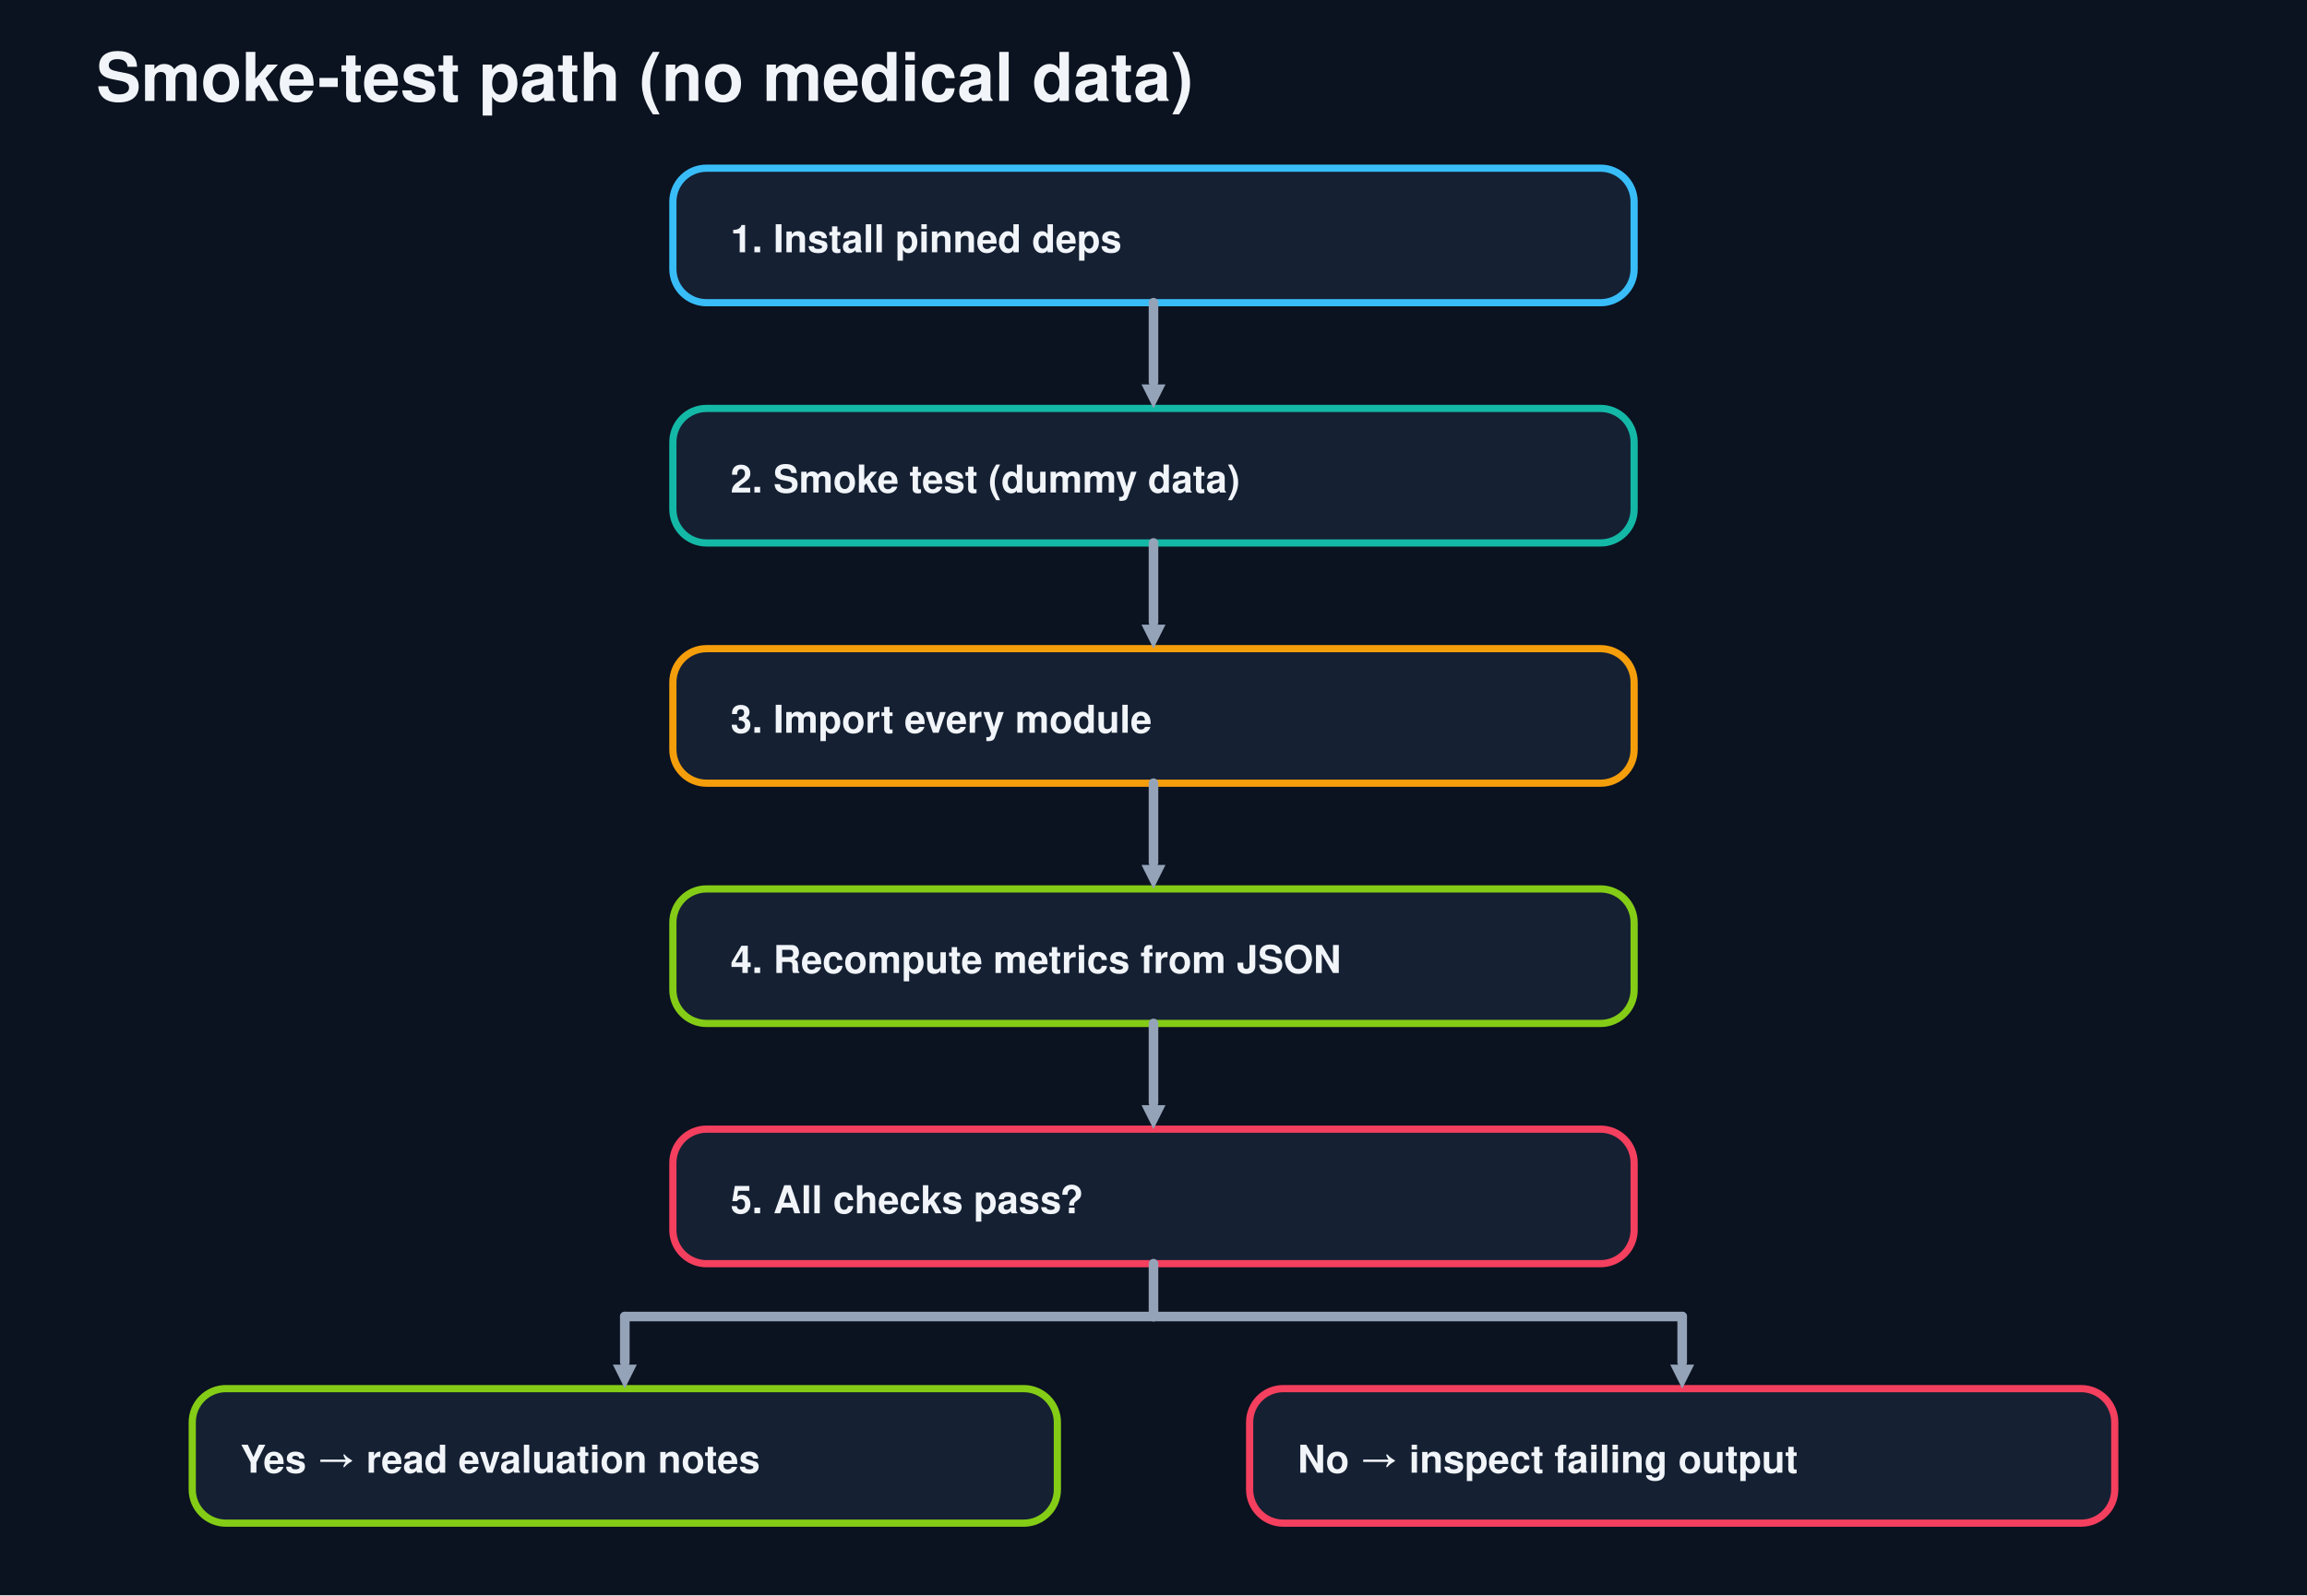
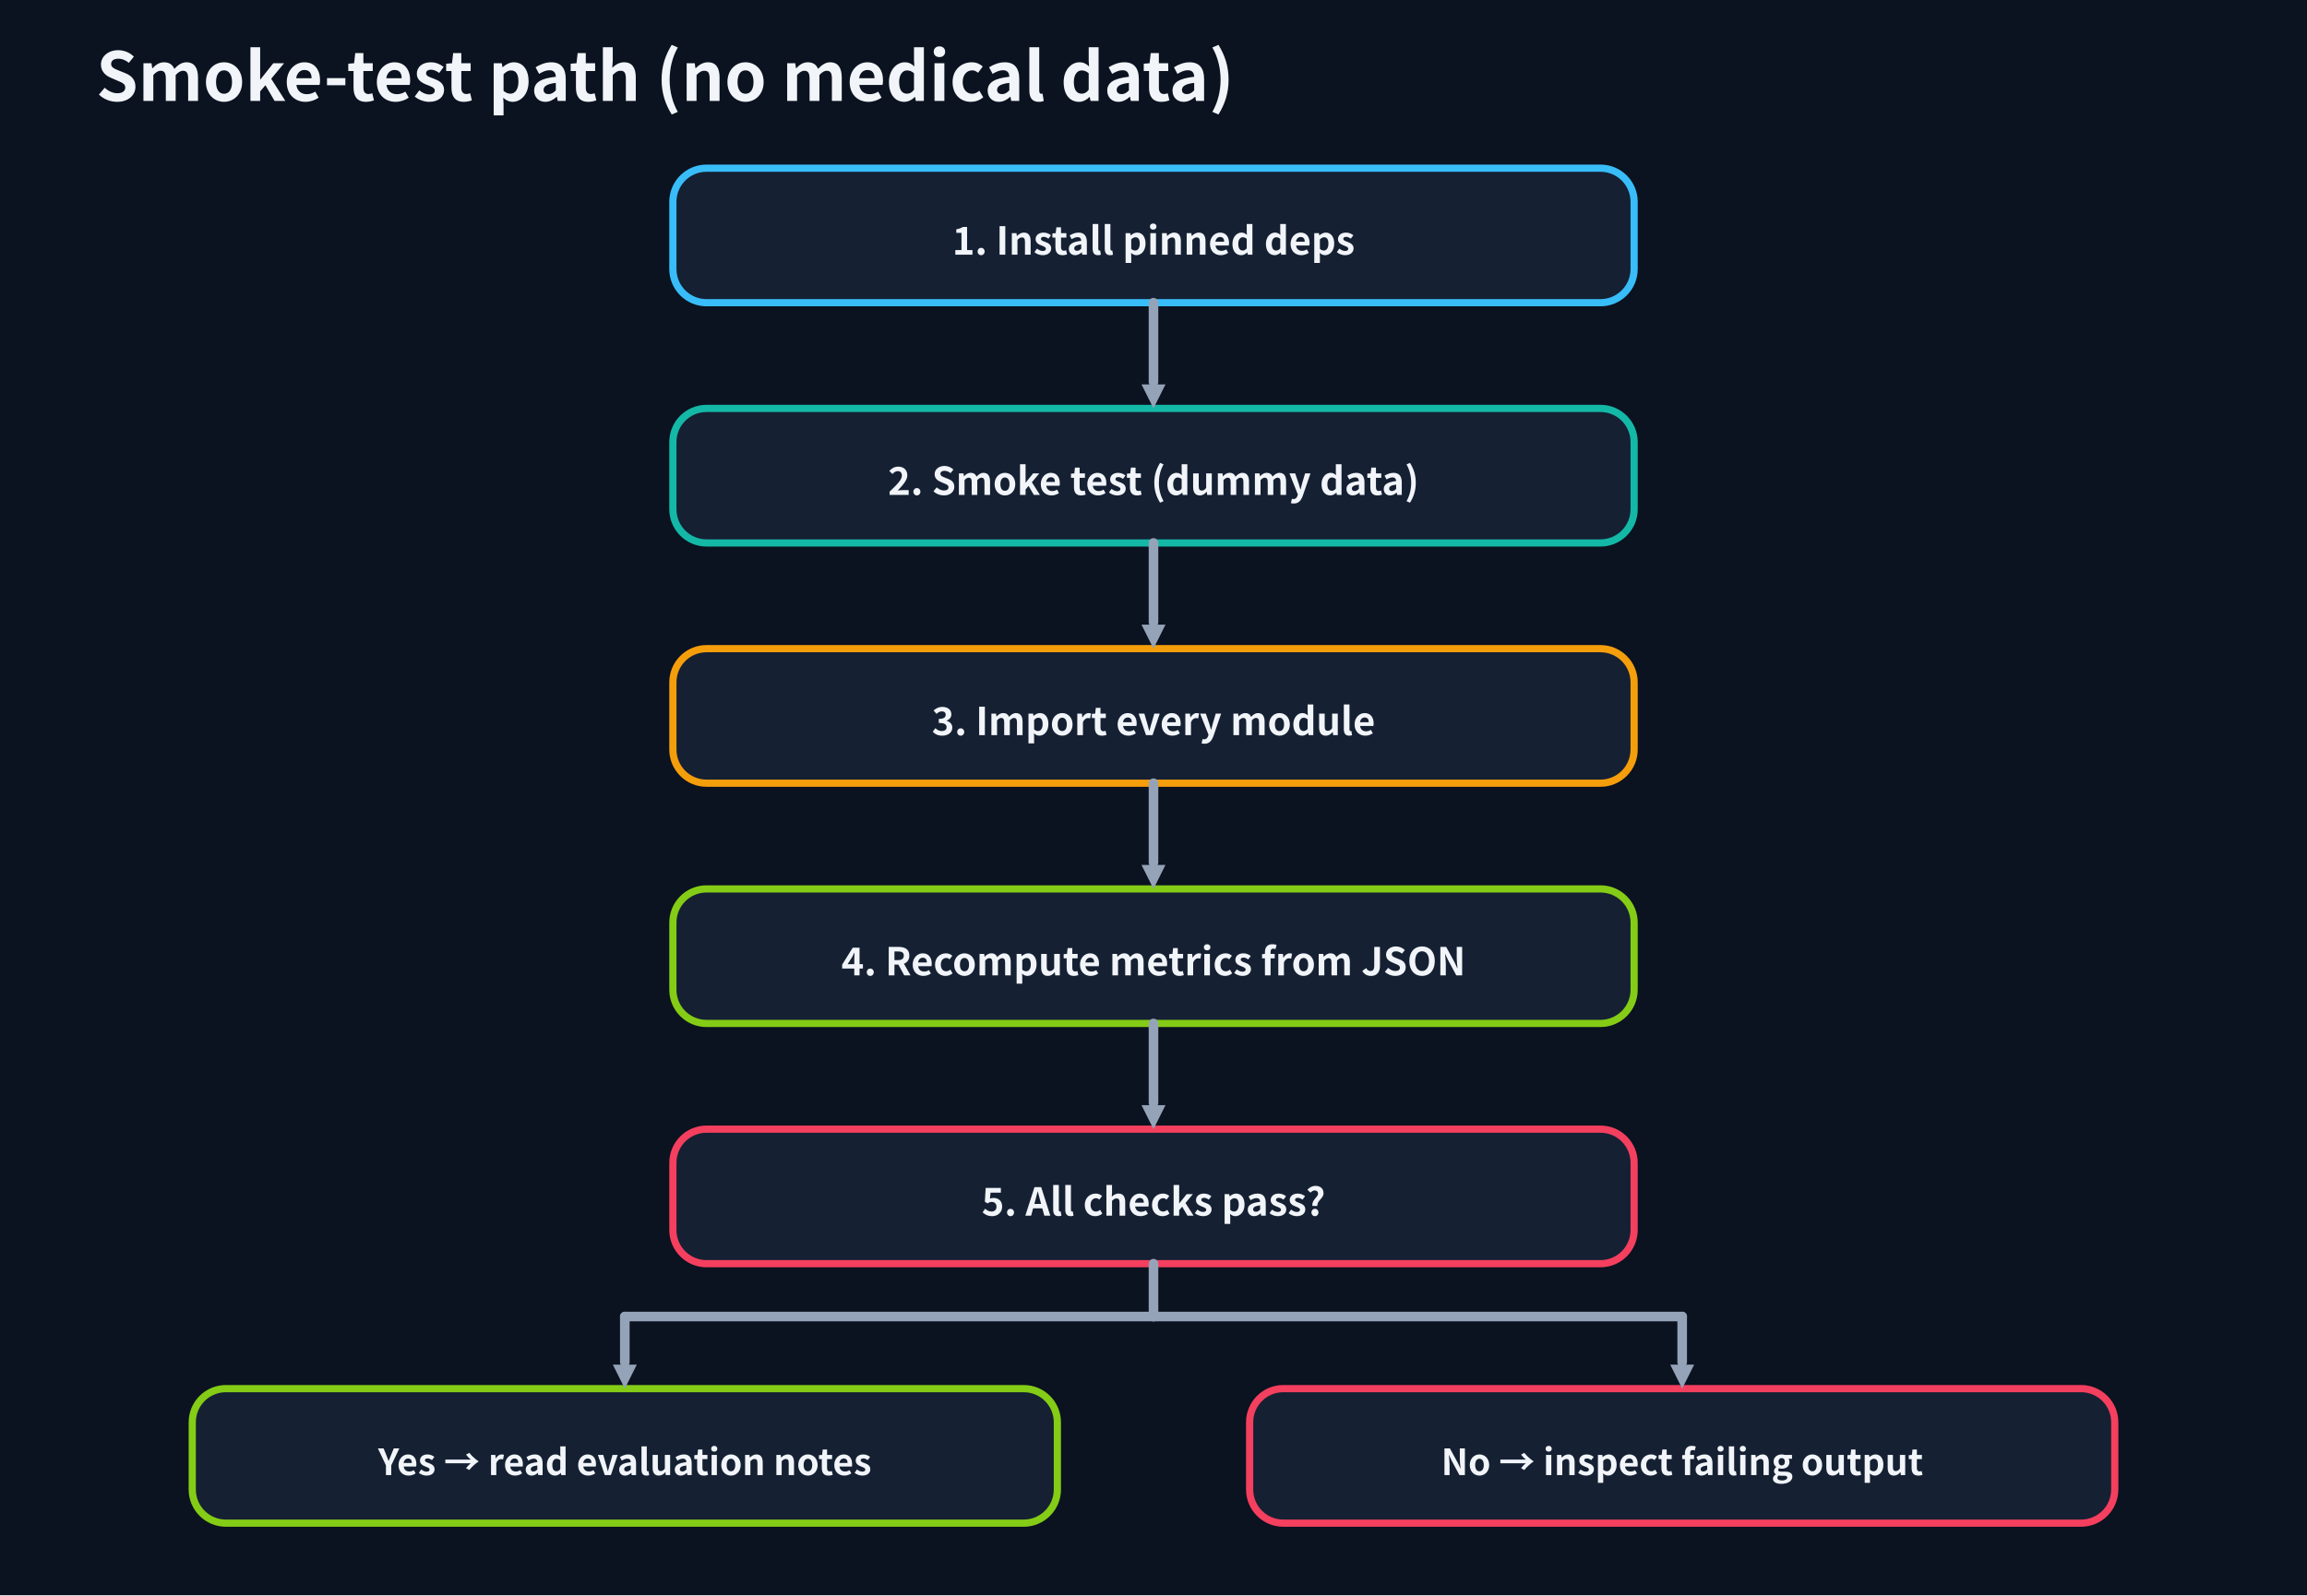
<svg xmlns="http://www.w3.org/2000/svg" viewBox="0 0 960 664" width="100%" preserveAspectRatio="xMidYMid meet" role="img" aria-labelledby="title desc">
  <rect width="960" height="664" fill="#0B1220" />
-   <g font-family="Helvetica, Arial, sans-serif">
+   <g font-family="'Hiragino Sans', 'Hiragino Kaku Gothic ProN', 'Noto Sans CJK JP', 'Yu Gothic', 'Helvetica Neue', Helvetica, Arial, sans-serif">
    <text x="40" y="42" fill="#F1F5F9" font-size="28" font-weight="700">Smoke-test path (no medical data)</text>
    <rect x="280" y="70" rx="14" ry="14" width="400" height="56" fill="#152033" stroke="#38BDF8" stroke-width="3" />
-     <text x="304" y="105" fill="#F1F5F9" font-size="16" font-weight="700">1. Install pinned deps</text>
+     <text x="480" y="106" fill="#F1F5F9" font-size="16" font-weight="700" text-anchor="middle">1. Install pinned deps</text>
    <rect x="280" y="170" rx="14" ry="14" width="400" height="56" fill="#152033" stroke="#14B8A6" stroke-width="3" />
-     <text x="304" y="205" fill="#F1F5F9" font-size="16" font-weight="700">2. Smoke test (dummy data)</text>
+     <text x="480" y="206" fill="#F1F5F9" font-size="16" font-weight="700" text-anchor="middle">2. Smoke test (dummy data)</text>
    <rect x="280" y="270" rx="14" ry="14" width="400" height="56" fill="#152033" stroke="#F59E0B" stroke-width="3" />
-     <text x="304" y="305" fill="#F1F5F9" font-size="16" font-weight="700">3. Import every module</text>
+     <text x="480" y="306" fill="#F1F5F9" font-size="16" font-weight="700" text-anchor="middle">3. Import every module</text>
    <rect x="280" y="370" rx="14" ry="14" width="400" height="56" fill="#152033" stroke="#84CC16" stroke-width="3" />
-     <text x="304" y="405" fill="#F1F5F9" font-size="16" font-weight="700">4. Recompute metrics from JSON</text>
+     <text x="480" y="406" fill="#F1F5F9" font-size="16" font-weight="700" text-anchor="middle">4. Recompute metrics from JSON</text>
    <rect x="280" y="470" rx="14" ry="14" width="400" height="56" fill="#152033" stroke="#F43F5E" stroke-width="3" />
-     <text x="304" y="505" fill="#F1F5F9" font-size="16" font-weight="700">5. All checks pass?</text>
+     <text x="480" y="506" fill="#F1F5F9" font-size="16" font-weight="700" text-anchor="middle">5. All checks pass?</text>
    <rect x="80" y="578" rx="14" ry="14" width="360" height="56" fill="#152033" stroke="#84CC16" stroke-width="3" />
-     <text x="100" y="613" fill="#F1F5F9" font-size="16" font-weight="700">Yes → read evaluation notes</text>
+     <text x="260.0" y="614" fill="#F1F5F9" font-size="15" font-weight="700" text-anchor="middle">Yes → read evaluation notes</text>
    <rect x="520" y="578" rx="14" ry="14" width="360" height="56" fill="#152033" stroke="#F43F5E" stroke-width="3" />
-     <text x="540" y="613" fill="#F1F5F9" font-size="16" font-weight="700">No → inspect failing output</text>
+     <text x="700.0" y="614" fill="#F1F5F9" font-size="15" font-weight="700" text-anchor="middle">No → inspect failing output</text>
    <line x1="480.0" y1="126.0" x2="480.0" y2="159.0" stroke="#94A3B8" stroke-width="4" stroke-linecap="round" />
    <polygon points="480.0,170.0 475.0,160.0 485.0,160.0" fill="#94A3B8" />
    <line x1="480.0" y1="226.0" x2="480.0" y2="259.0" stroke="#94A3B8" stroke-width="4" stroke-linecap="round" />
    <polygon points="480.0,270.0 475.0,260.0 485.0,260.0" fill="#94A3B8" />
    <line x1="480.0" y1="326.0" x2="480.0" y2="359.0" stroke="#94A3B8" stroke-width="4" stroke-linecap="round" />
    <polygon points="480.0,370.0 475.0,360.0 485.0,360.0" fill="#94A3B8" />
    <line x1="480.0" y1="426.0" x2="480.0" y2="459.0" stroke="#94A3B8" stroke-width="4" stroke-linecap="round" />
    <polygon points="480.0,470.0 475.0,460.0 485.0,460.0" fill="#94A3B8" />
    <line x1="480.0" y1="526.0" x2="480.0" y2="548.0" stroke="#94A3B8" stroke-width="4" stroke-linecap="round" />
    <line x1="480.0" y1="548.0" x2="260.0" y2="548.0" stroke="#94A3B8" stroke-width="4" stroke-linecap="round" />
    <line x1="260.0" y1="548.0" x2="260.0" y2="567.0" stroke="#94A3B8" stroke-width="4" stroke-linecap="round" />
    <polygon points="260.0,578.0 255.0,568.0 265.0,568.0" fill="#94A3B8" />
    <line x1="480.0" y1="548.0" x2="700.0" y2="548.0" stroke="#94A3B8" stroke-width="4" stroke-linecap="round" />
    <line x1="700.0" y1="548.0" x2="700.0" y2="567.0" stroke="#94A3B8" stroke-width="4" stroke-linecap="round" />
    <polygon points="700.0,578.0 695.0,568.0 705.0,568.0" fill="#94A3B8" />
  </g>
</svg>
